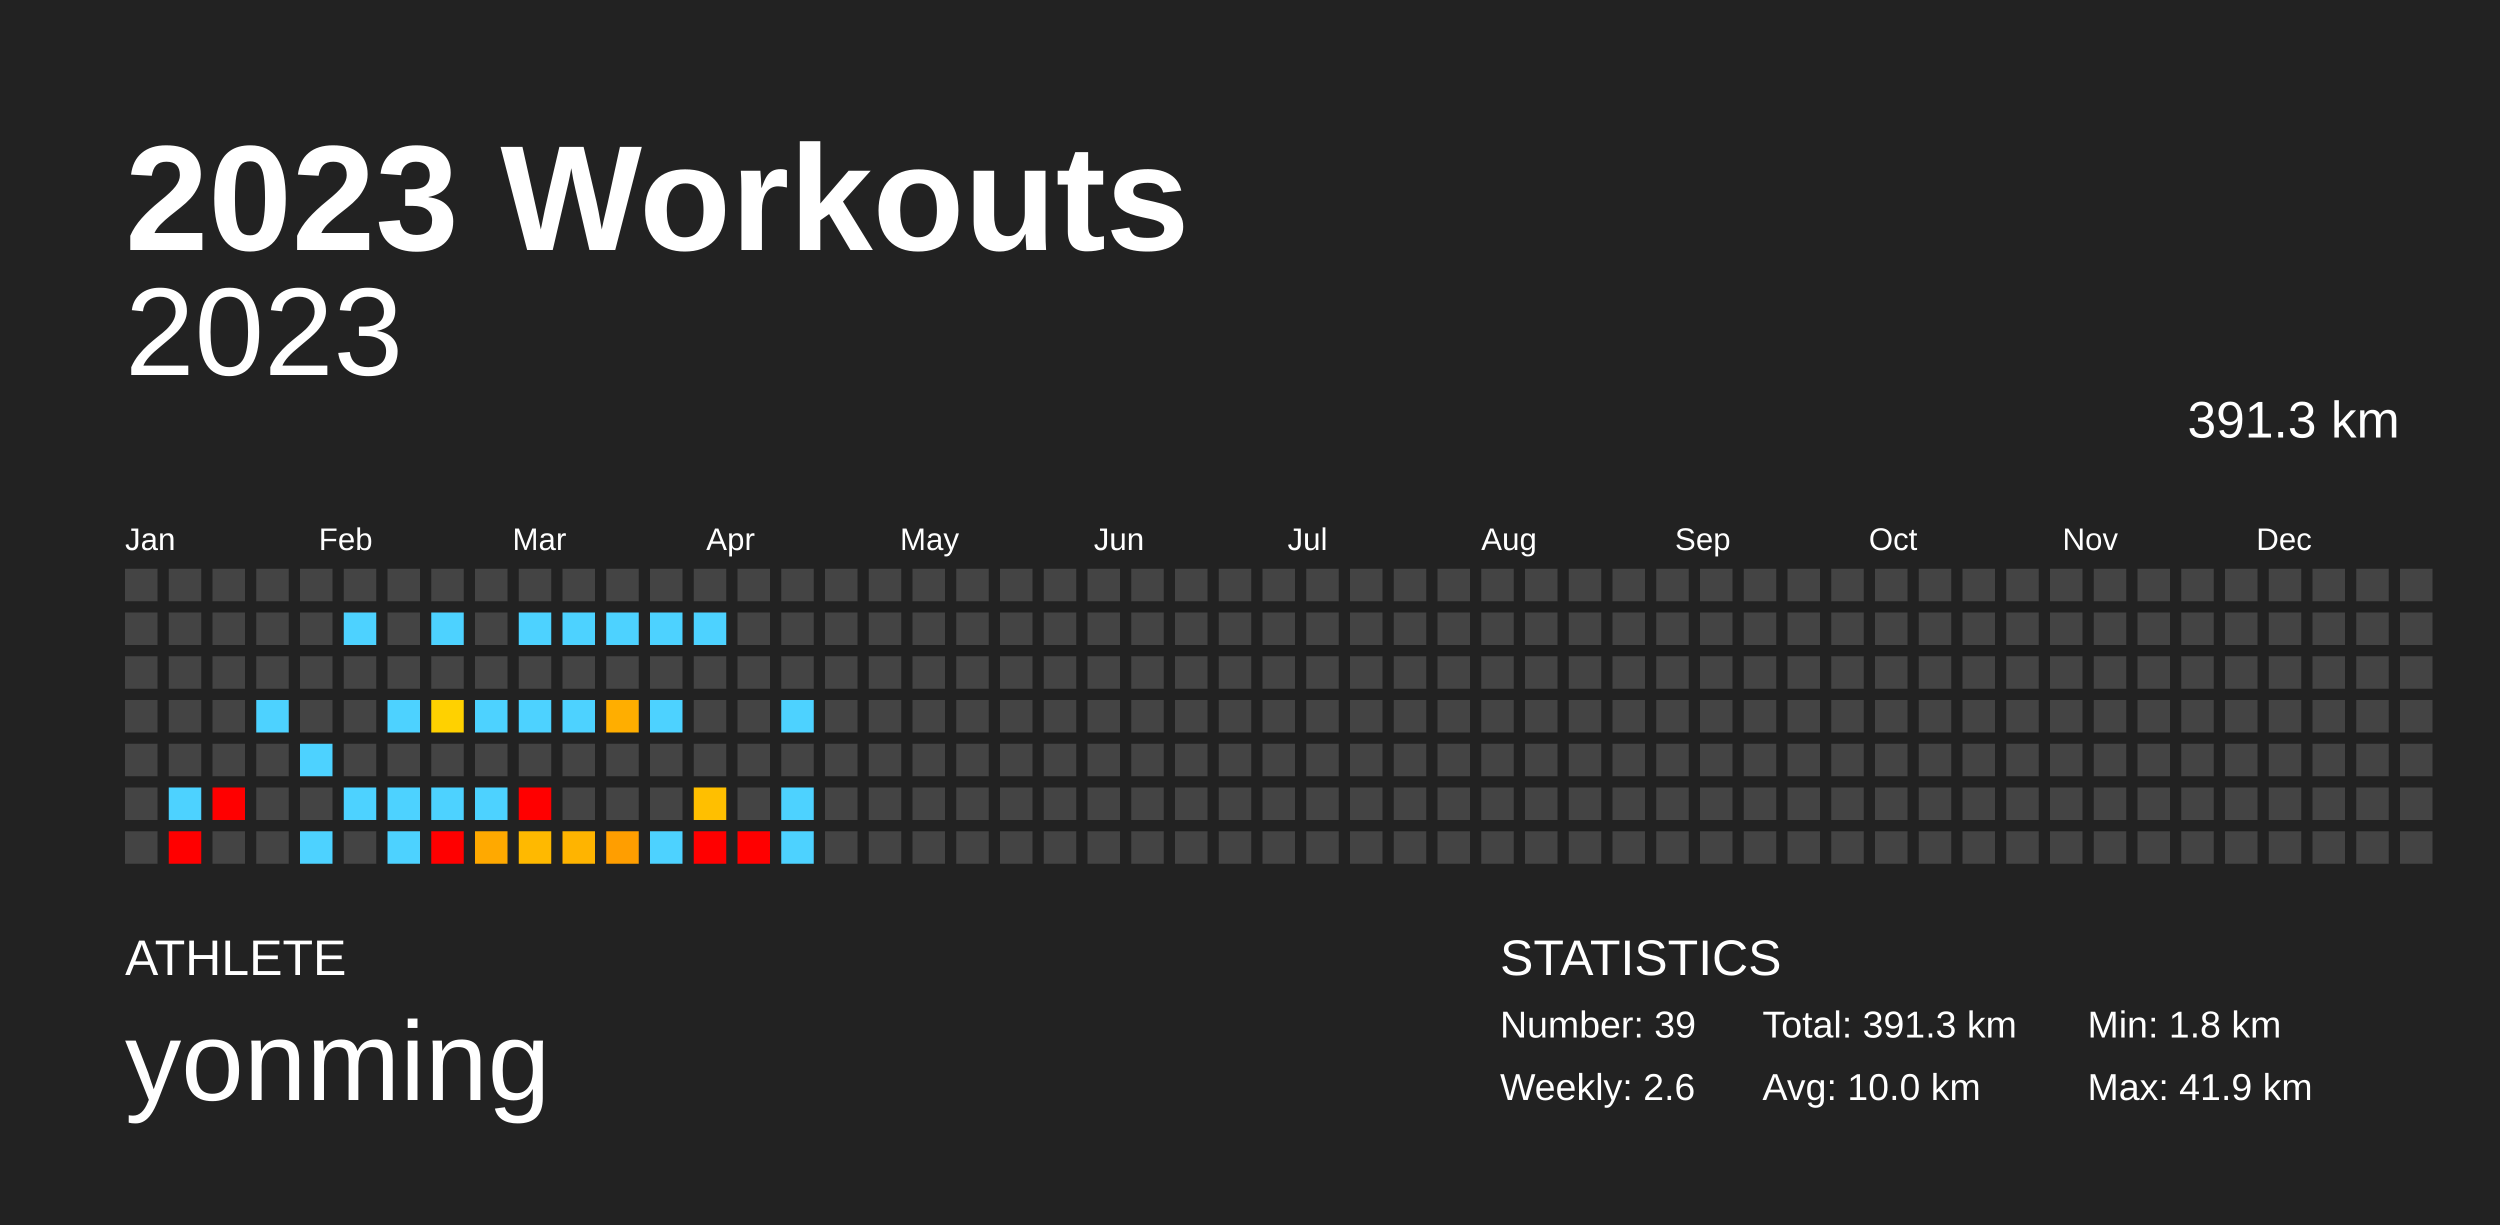
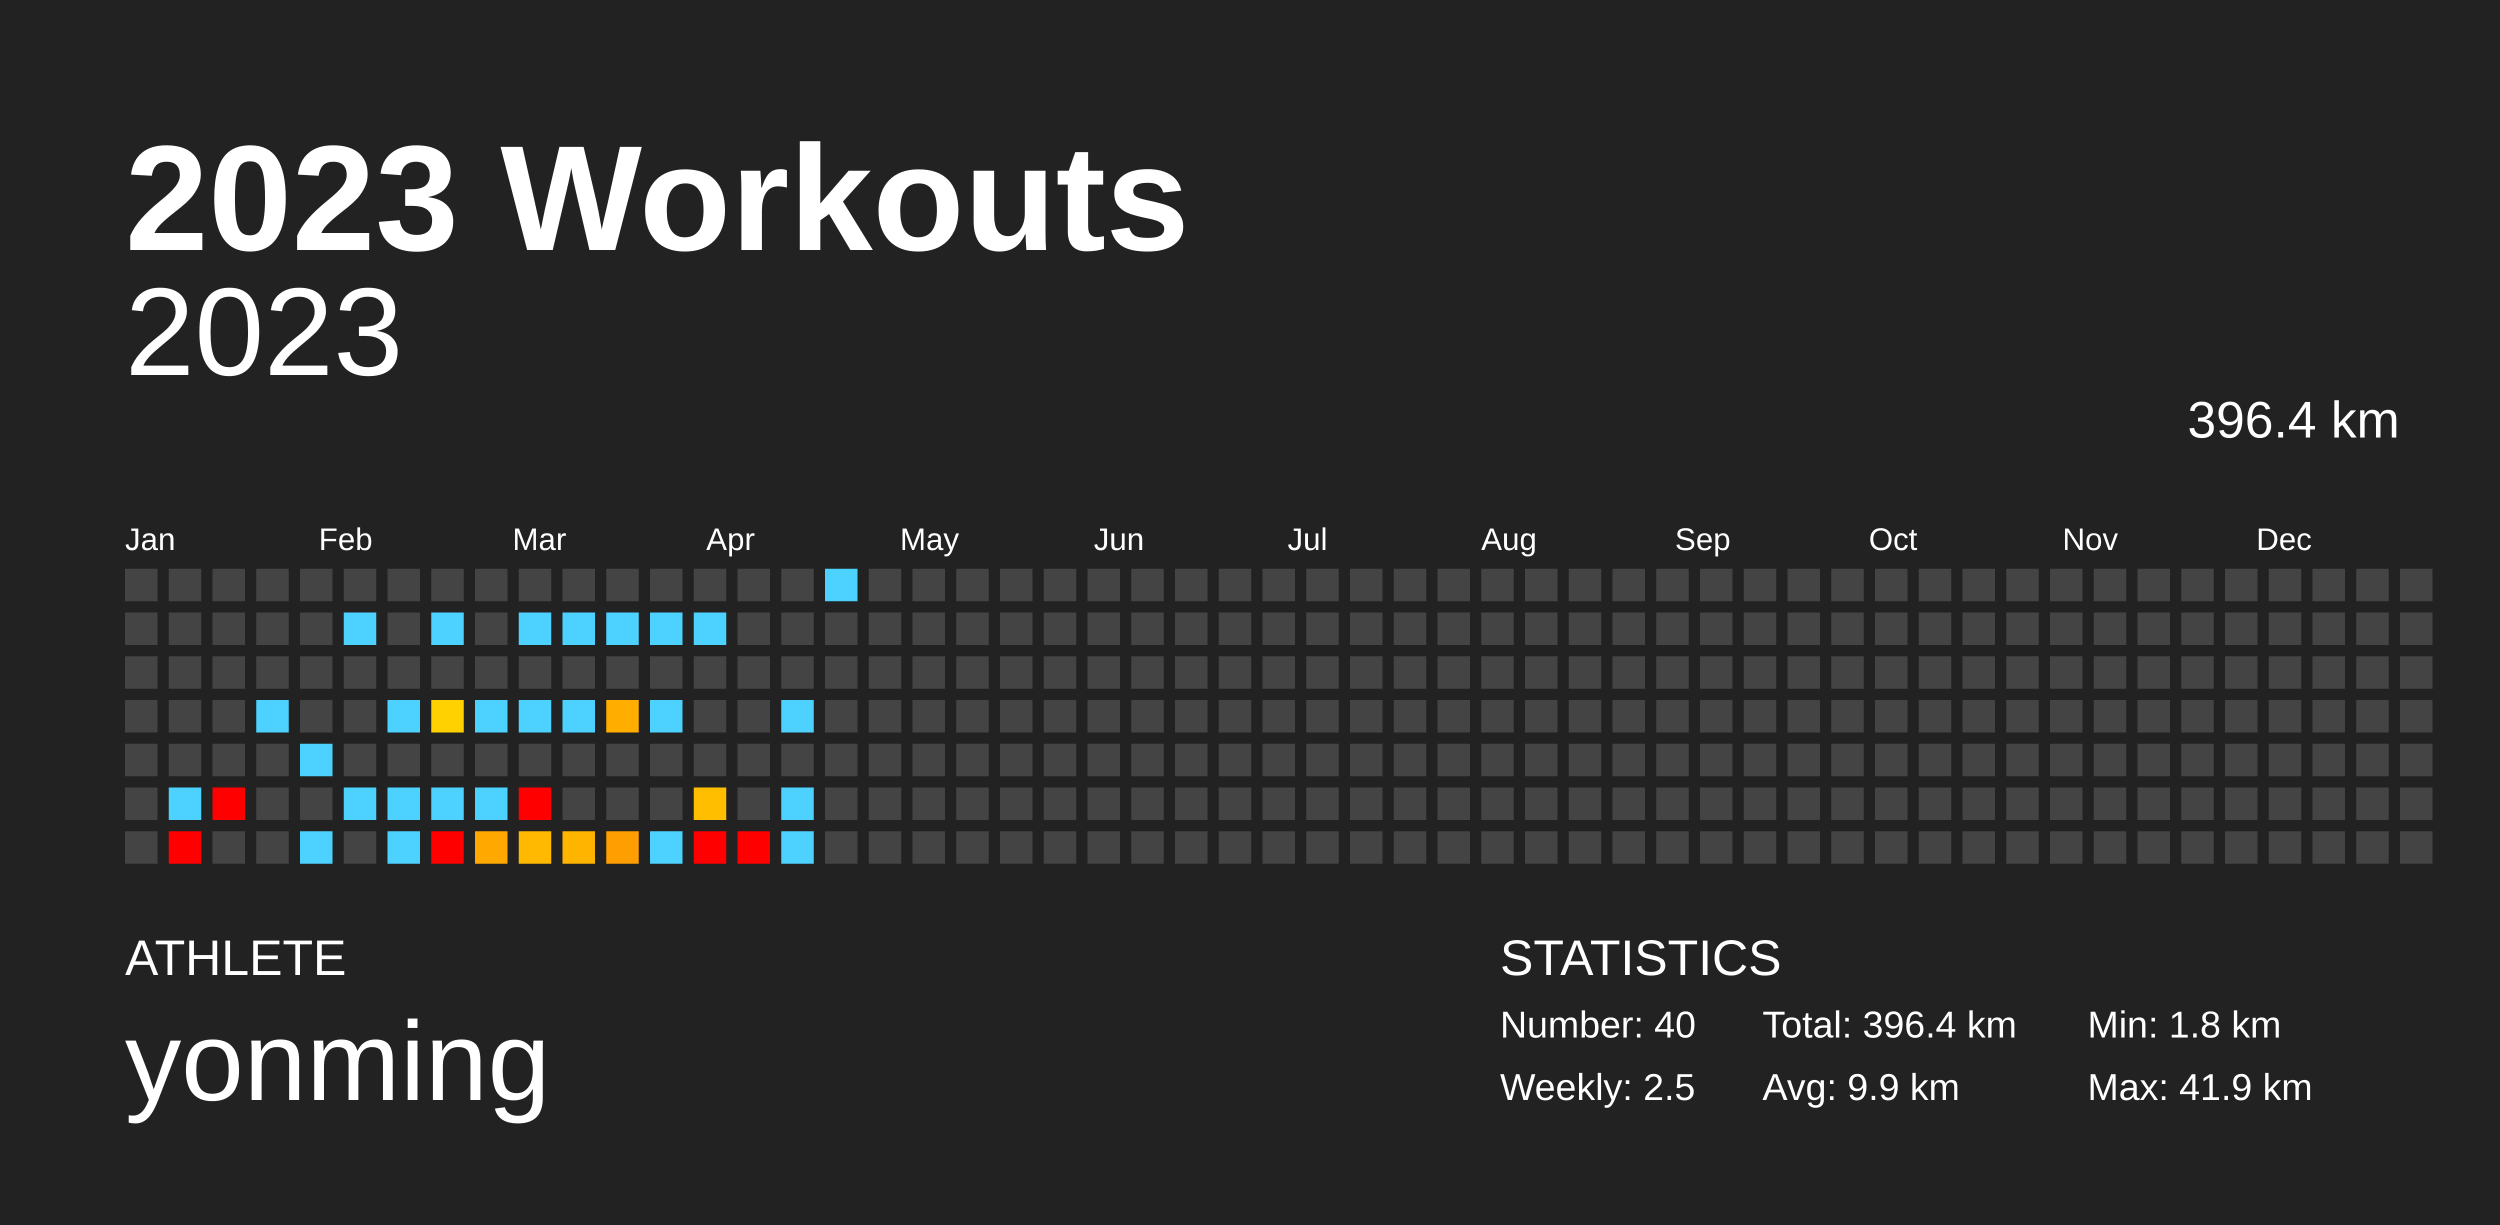
<svg xmlns="http://www.w3.org/2000/svg" baseProfile="full" height="98mm" version="1.1" viewBox="0,0,200,98" width="200mm">
  <defs />
  <rect fill="#222222" height="98" width="200" x="0" y="0" />
  <text fill="#FFFFFF" style="font-size:12px; font-family:Arial; font-weight:bold;" x="10" y="20">2023 Workouts</text>
  <text fill="#FFFFFF" style="font-size:4px; font-family:Arial" x="10" y="78">ATHLETE</text>
  <text fill="#FFFFFF" style="font-size:9px; font-family:Arial" x="10" y="88">yonming</text>
  <text fill="#FFFFFF" style="font-size:4px; font-family:Arial" x="120" y="78">STATISTICS</text>
-   <text fill="#FFFFFF" style="font-size:3px; font-family:Arial" x="120" y="83">Number: 39</text>
-   <text fill="#FFFFFF" style="font-size:3px; font-family:Arial" x="120" y="88">Weekly: 2.6</text>
-   <text fill="#FFFFFF" style="font-size:3px; font-family:Arial" x="141" y="83">Total: 391.3 km</text>
-   <text fill="#FFFFFF" style="font-size:3px; font-family:Arial" x="141" y="88">Avg: 10.0 km</text>
+   <text fill="#FFFFFF" style="font-size:3px; font-family:Arial" x="120" y="83">Number: 40</text>
+   <text fill="#FFFFFF" style="font-size:3px; font-family:Arial" x="120" y="88">Weekly: 2.5</text>
+   <text fill="#FFFFFF" style="font-size:3px; font-family:Arial" x="141" y="83">Total: 396.4 km</text>
+   <text fill="#FFFFFF" style="font-size:3px; font-family:Arial" x="141" y="88">Avg: 9.9 km</text>
  <text fill="#FFFFFF" style="font-size:3px; font-family:Arial" x="167" y="83">Min: 1.8 km</text>
  <text fill="#FFFFFF" style="font-size:3px; font-family:Arial" x="167" y="88">Max: 41.9 km</text>
  <text alignment-baseline="hanging" fill="#FFFFFF" style="font-size:10.0px; font-family:Arial;" x="10" y="30">2023</text>
-   <text alignment-baseline="hanging" fill="#FFFFFF" style="font-size:4.125px; font-family:Arial;" x="175" y="35">391.3 km</text>
+   <text alignment-baseline="hanging" fill="#FFFFFF" style="font-size:4.125px; font-family:Arial;" x="175" y="35">396.4 km</text>
  <text fill="#FFFFFF" style="font-size:2.5px; font-family:Arial" x="10.0" y="44">Jan</text>
  <text fill="#FFFFFF" style="font-size:2.5px; font-family:Arial" x="25.5" y="44">Feb</text>
  <text fill="#FFFFFF" style="font-size:2.5px; font-family:Arial" x="41.0" y="44">Mar</text>
  <text fill="#FFFFFF" style="font-size:2.5px; font-family:Arial" x="56.5" y="44">Apr</text>
  <text fill="#FFFFFF" style="font-size:2.5px; font-family:Arial" x="72.0" y="44">May</text>
  <text fill="#FFFFFF" style="font-size:2.5px; font-family:Arial" x="87.5" y="44">Jun</text>
  <text fill="#FFFFFF" style="font-size:2.5px; font-family:Arial" x="103.0" y="44">Jul</text>
  <text fill="#FFFFFF" style="font-size:2.5px; font-family:Arial" x="118.5" y="44">Aug</text>
  <text fill="#FFFFFF" style="font-size:2.5px; font-family:Arial" x="134.0" y="44">Sep</text>
  <text fill="#FFFFFF" style="font-size:2.5px; font-family:Arial" x="149.5" y="44">Oct</text>
  <text fill="#FFFFFF" style="font-size:2.5px; font-family:Arial" x="165.0" y="44">Nov</text>
  <text fill="#FFFFFF" style="font-size:2.5px; font-family:Arial" x="180.5" y="44">Dec</text>
  <rect fill="#444444" height="2.6" width="2.6" x="10.0" y="45.5" />
  <rect fill="#444444" height="2.6" width="2.6" x="10.0" y="49.0" />
  <rect fill="#444444" height="2.6" width="2.6" x="10.0" y="52.5" />
  <rect fill="#444444" height="2.6" width="2.6" x="10.0" y="56.0" />
  <rect fill="#444444" height="2.6" width="2.6" x="10.0" y="59.5" />
  <rect fill="#444444" height="2.6" width="2.6" x="10.0" y="63.0" />
  <rect fill="#444444" height="2.6" width="2.6" x="10.0" y="66.5" />
  <rect fill="#444444" height="2.6" width="2.6" x="13.5" y="45.5" />
  <rect fill="#444444" height="2.6" width="2.6" x="13.5" y="49.0" />
  <rect fill="#444444" height="2.6" width="2.6" x="13.5" y="52.5" />
  <rect fill="#444444" height="2.6" width="2.6" x="13.5" y="56.0" />
  <rect fill="#444444" height="2.6" width="2.6" x="13.5" y="59.5" />
  <rect fill="#4dd2ff" height="2.6" width="2.6" x="13.5" y="63.0" />
  <rect fill="red" height="2.6" width="2.6" x="13.5" y="66.5" />
  <rect fill="#444444" height="2.6" width="2.6" x="17.0" y="45.5" />
  <rect fill="#444444" height="2.6" width="2.6" x="17.0" y="49.0" />
  <rect fill="#444444" height="2.6" width="2.6" x="17.0" y="52.5" />
  <rect fill="#444444" height="2.6" width="2.6" x="17.0" y="56.0" />
  <rect fill="#444444" height="2.6" width="2.6" x="17.0" y="59.5" />
  <rect fill="red" height="2.6" width="2.6" x="17.0" y="63.0" />
  <rect fill="#444444" height="2.6" width="2.6" x="17.0" y="66.5" />
  <rect fill="#444444" height="2.6" width="2.6" x="20.5" y="45.5" />
  <rect fill="#444444" height="2.6" width="2.6" x="20.5" y="49.0" />
  <rect fill="#444444" height="2.6" width="2.6" x="20.5" y="52.5" />
  <rect fill="#4dd2ff" height="2.6" width="2.6" x="20.5" y="56.0" />
  <rect fill="#444444" height="2.6" width="2.6" x="20.5" y="59.5" />
  <rect fill="#444444" height="2.6" width="2.6" x="20.5" y="63.0" />
  <rect fill="#444444" height="2.6" width="2.6" x="20.5" y="66.5" />
  <rect fill="#444444" height="2.6" width="2.6" x="24.0" y="45.5" />
  <rect fill="#444444" height="2.6" width="2.6" x="24.0" y="49.0" />
  <rect fill="#444444" height="2.6" width="2.6" x="24.0" y="52.5" />
  <rect fill="#444444" height="2.6" width="2.6" x="24.0" y="56.0" />
  <rect fill="#4dd2ff" height="2.6" width="2.6" x="24.0" y="59.5" />
  <rect fill="#444444" height="2.6" width="2.6" x="24.0" y="63.0" />
  <rect fill="#4dd2ff" height="2.6" width="2.6" x="24.0" y="66.5" />
  <rect fill="#444444" height="2.6" width="2.6" x="27.5" y="45.5" />
  <rect fill="#4dd2ff" height="2.6" width="2.6" x="27.5" y="49.0" />
  <rect fill="#444444" height="2.6" width="2.6" x="27.5" y="52.5" />
  <rect fill="#444444" height="2.6" width="2.6" x="27.5" y="56.0" />
  <rect fill="#444444" height="2.6" width="2.6" x="27.5" y="59.5" />
  <rect fill="#4dd2ff" height="2.6" width="2.6" x="27.5" y="63.0" />
  <rect fill="#444444" height="2.6" width="2.6" x="27.5" y="66.5" />
  <rect fill="#444444" height="2.6" width="2.6" x="31.0" y="45.5" />
  <rect fill="#444444" height="2.6" width="2.6" x="31.0" y="49.0" />
  <rect fill="#444444" height="2.6" width="2.6" x="31.0" y="52.5" />
  <rect fill="#4dd2ff" height="2.6" width="2.6" x="31.0" y="56.0" />
  <rect fill="#444444" height="2.6" width="2.6" x="31.0" y="59.5" />
  <rect fill="#4dd2ff" height="2.6" width="2.6" x="31.0" y="63.0" />
  <rect fill="#4dd2ff" height="2.6" width="2.6" x="31.0" y="66.5" />
  <rect fill="#444444" height="2.6" width="2.6" x="34.5" y="45.5" />
  <rect fill="#4dd2ff" height="2.6" width="2.6" x="34.5" y="49.0" />
  <rect fill="#444444" height="2.6" width="2.6" x="34.5" y="52.5" />
  <rect fill="#ffd100" height="2.6" width="2.6" x="34.5" y="56.0" />
  <rect fill="#444444" height="2.6" width="2.6" x="34.5" y="59.5" />
  <rect fill="#4dd2ff" height="2.6" width="2.6" x="34.5" y="63.0" />
  <rect fill="red" height="2.6" width="2.6" x="34.5" y="66.5" />
  <rect fill="#444444" height="2.6" width="2.6" x="38.0" y="45.5" />
  <rect fill="#444444" height="2.6" width="2.6" x="38.0" y="49.0" />
  <rect fill="#444444" height="2.6" width="2.6" x="38.0" y="52.5" />
  <rect fill="#4dd2ff" height="2.6" width="2.6" x="38.0" y="56.0" />
  <rect fill="#444444" height="2.6" width="2.6" x="38.0" y="59.5" />
  <rect fill="#4dd2ff" height="2.6" width="2.6" x="38.0" y="63.0" />
  <rect fill="#ffa900" height="2.6" width="2.6" x="38.0" y="66.5" />
  <rect fill="#444444" height="2.6" width="2.6" x="41.5" y="45.5" />
  <rect fill="#4dd2ff" height="2.6" width="2.6" x="41.5" y="49.0" />
  <rect fill="#444444" height="2.6" width="2.6" x="41.5" y="52.5" />
  <rect fill="#4dd2ff" height="2.6" width="2.6" x="41.5" y="56.0" />
  <rect fill="#444444" height="2.6" width="2.6" x="41.5" y="59.5" />
  <rect fill="red" height="2.6" width="2.6" x="41.5" y="63.0" />
  <rect fill="#ffb900" height="2.6" width="2.6" x="41.5" y="66.5" />
  <rect fill="#444444" height="2.6" width="2.6" x="45.0" y="45.5" />
  <rect fill="#4dd2ff" height="2.6" width="2.6" x="45.0" y="49.0" />
  <rect fill="#444444" height="2.6" width="2.6" x="45.0" y="52.5" />
  <rect fill="#4dd2ff" height="2.6" width="2.6" x="45.0" y="56.0" />
  <rect fill="#444444" height="2.6" width="2.6" x="45.0" y="59.5" />
  <rect fill="#444444" height="2.6" width="2.6" x="45.0" y="63.0" />
  <rect fill="#ffb400" height="2.6" width="2.6" x="45.0" y="66.5" />
  <rect fill="#444444" height="2.6" width="2.6" x="48.5" y="45.5" />
  <rect fill="#4dd2ff" height="2.6" width="2.6" x="48.5" y="49.0" />
  <rect fill="#444444" height="2.6" width="2.6" x="48.5" y="52.5" />
  <rect fill="#ffae00" height="2.6" width="2.6" x="48.5" y="56.0" />
  <rect fill="#444444" height="2.6" width="2.6" x="48.5" y="59.5" />
  <rect fill="#444444" height="2.6" width="2.6" x="48.5" y="63.0" />
  <rect fill="#ff9e00" height="2.6" width="2.6" x="48.5" y="66.5" />
  <rect fill="#444444" height="2.6" width="2.6" x="52.0" y="45.5" />
  <rect fill="#4dd2ff" height="2.6" width="2.6" x="52.0" y="49.0" />
  <rect fill="#444444" height="2.6" width="2.6" x="52.0" y="52.5" />
  <rect fill="#4dd2ff" height="2.6" width="2.6" x="52.0" y="56.0" />
  <rect fill="#444444" height="2.6" width="2.6" x="52.0" y="59.5" />
  <rect fill="#444444" height="2.6" width="2.6" x="52.0" y="63.0" />
  <rect fill="#4dd2ff" height="2.6" width="2.6" x="52.0" y="66.5" />
  <rect fill="#444444" height="2.6" width="2.6" x="55.5" y="45.5" />
  <rect fill="#4dd2ff" height="2.6" width="2.6" x="55.5" y="49.0" />
  <rect fill="#444444" height="2.6" width="2.6" x="55.5" y="52.5" />
  <rect fill="#444444" height="2.6" width="2.6" x="55.5" y="56.0" />
  <rect fill="#444444" height="2.6" width="2.6" x="55.5" y="59.5" />
  <rect fill="#ffbf00" height="2.6" width="2.6" x="55.5" y="63.0" />
  <rect fill="red" height="2.6" width="2.6" x="55.5" y="66.5" />
  <rect fill="#444444" height="2.6" width="2.6" x="59.0" y="45.5" />
  <rect fill="#444444" height="2.6" width="2.6" x="59.0" y="49.0" />
  <rect fill="#444444" height="2.6" width="2.6" x="59.0" y="52.5" />
  <rect fill="#444444" height="2.6" width="2.6" x="59.0" y="56.0" />
  <rect fill="#444444" height="2.6" width="2.6" x="59.0" y="59.5" />
  <rect fill="#444444" height="2.6" width="2.6" x="59.0" y="63.0" />
  <rect fill="red" height="2.6" width="2.6" x="59.0" y="66.5" />
  <rect fill="#444444" height="2.6" width="2.6" x="62.5" y="45.5" />
  <rect fill="#444444" height="2.6" width="2.6" x="62.5" y="49.0" />
  <rect fill="#444444" height="2.6" width="2.6" x="62.5" y="52.5" />
  <rect fill="#4dd2ff" height="2.6" width="2.6" x="62.5" y="56.0" />
  <rect fill="#444444" height="2.6" width="2.6" x="62.5" y="59.5" />
  <rect fill="#4dd2ff" height="2.6" width="2.6" x="62.5" y="63.0" />
  <rect fill="#4dd2ff" height="2.6" width="2.6" x="62.5" y="66.5" />
-   <rect fill="#444444" height="2.6" width="2.6" x="66.0" y="45.5" />
+   <rect fill="#4dd2ff" height="2.6" width="2.6" x="66.0" y="45.5" />
  <rect fill="#444444" height="2.6" width="2.6" x="66.0" y="49.0" />
  <rect fill="#444444" height="2.6" width="2.6" x="66.0" y="52.5" />
  <rect fill="#444444" height="2.6" width="2.6" x="66.0" y="56.0" />
  <rect fill="#444444" height="2.6" width="2.6" x="66.0" y="59.5" />
  <rect fill="#444444" height="2.6" width="2.6" x="66.0" y="63.0" />
  <rect fill="#444444" height="2.6" width="2.6" x="66.0" y="66.5" />
  <rect fill="#444444" height="2.6" width="2.6" x="69.5" y="45.5" />
  <rect fill="#444444" height="2.6" width="2.6" x="69.5" y="49.0" />
  <rect fill="#444444" height="2.6" width="2.6" x="69.5" y="52.5" />
  <rect fill="#444444" height="2.6" width="2.6" x="69.5" y="56.0" />
  <rect fill="#444444" height="2.6" width="2.6" x="69.5" y="59.5" />
  <rect fill="#444444" height="2.6" width="2.6" x="69.5" y="63.0" />
  <rect fill="#444444" height="2.6" width="2.6" x="69.5" y="66.5" />
  <rect fill="#444444" height="2.6" width="2.6" x="73.0" y="45.5" />
  <rect fill="#444444" height="2.6" width="2.6" x="73.0" y="49.0" />
  <rect fill="#444444" height="2.6" width="2.6" x="73.0" y="52.5" />
  <rect fill="#444444" height="2.6" width="2.6" x="73.0" y="56.0" />
  <rect fill="#444444" height="2.6" width="2.6" x="73.0" y="59.5" />
  <rect fill="#444444" height="2.6" width="2.6" x="73.0" y="63.0" />
  <rect fill="#444444" height="2.6" width="2.6" x="73.0" y="66.5" />
  <rect fill="#444444" height="2.6" width="2.6" x="76.5" y="45.5" />
  <rect fill="#444444" height="2.6" width="2.6" x="76.5" y="49.0" />
  <rect fill="#444444" height="2.6" width="2.6" x="76.5" y="52.5" />
  <rect fill="#444444" height="2.6" width="2.6" x="76.5" y="56.0" />
  <rect fill="#444444" height="2.6" width="2.6" x="76.5" y="59.5" />
  <rect fill="#444444" height="2.6" width="2.6" x="76.5" y="63.0" />
  <rect fill="#444444" height="2.6" width="2.6" x="76.5" y="66.5" />
  <rect fill="#444444" height="2.6" width="2.6" x="80.0" y="45.5" />
  <rect fill="#444444" height="2.6" width="2.6" x="80.0" y="49.0" />
  <rect fill="#444444" height="2.6" width="2.6" x="80.0" y="52.5" />
  <rect fill="#444444" height="2.6" width="2.6" x="80.0" y="56.0" />
  <rect fill="#444444" height="2.6" width="2.6" x="80.0" y="59.5" />
  <rect fill="#444444" height="2.6" width="2.6" x="80.0" y="63.0" />
  <rect fill="#444444" height="2.6" width="2.6" x="80.0" y="66.5" />
  <rect fill="#444444" height="2.6" width="2.6" x="83.5" y="45.5" />
  <rect fill="#444444" height="2.6" width="2.6" x="83.5" y="49.0" />
  <rect fill="#444444" height="2.6" width="2.6" x="83.5" y="52.5" />
  <rect fill="#444444" height="2.6" width="2.6" x="83.5" y="56.0" />
  <rect fill="#444444" height="2.6" width="2.6" x="83.5" y="59.5" />
  <rect fill="#444444" height="2.6" width="2.6" x="83.5" y="63.0" />
  <rect fill="#444444" height="2.6" width="2.6" x="83.5" y="66.5" />
  <rect fill="#444444" height="2.6" width="2.6" x="87.0" y="45.5" />
  <rect fill="#444444" height="2.6" width="2.6" x="87.0" y="49.0" />
  <rect fill="#444444" height="2.6" width="2.6" x="87.0" y="52.5" />
  <rect fill="#444444" height="2.6" width="2.6" x="87.0" y="56.0" />
  <rect fill="#444444" height="2.6" width="2.6" x="87.0" y="59.5" />
  <rect fill="#444444" height="2.6" width="2.6" x="87.0" y="63.0" />
  <rect fill="#444444" height="2.6" width="2.6" x="87.0" y="66.5" />
  <rect fill="#444444" height="2.6" width="2.6" x="90.5" y="45.5" />
  <rect fill="#444444" height="2.6" width="2.6" x="90.5" y="49.0" />
  <rect fill="#444444" height="2.6" width="2.6" x="90.5" y="52.5" />
  <rect fill="#444444" height="2.6" width="2.6" x="90.5" y="56.0" />
  <rect fill="#444444" height="2.6" width="2.6" x="90.5" y="59.5" />
  <rect fill="#444444" height="2.6" width="2.6" x="90.5" y="63.0" />
  <rect fill="#444444" height="2.6" width="2.6" x="90.5" y="66.5" />
  <rect fill="#444444" height="2.6" width="2.6" x="94.0" y="45.5" />
  <rect fill="#444444" height="2.6" width="2.6" x="94.0" y="49.0" />
  <rect fill="#444444" height="2.6" width="2.6" x="94.0" y="52.5" />
  <rect fill="#444444" height="2.6" width="2.6" x="94.0" y="56.0" />
  <rect fill="#444444" height="2.6" width="2.6" x="94.0" y="59.5" />
  <rect fill="#444444" height="2.6" width="2.6" x="94.0" y="63.0" />
  <rect fill="#444444" height="2.6" width="2.6" x="94.0" y="66.5" />
  <rect fill="#444444" height="2.6" width="2.6" x="97.5" y="45.5" />
  <rect fill="#444444" height="2.6" width="2.6" x="97.5" y="49.0" />
  <rect fill="#444444" height="2.6" width="2.6" x="97.5" y="52.5" />
  <rect fill="#444444" height="2.6" width="2.6" x="97.5" y="56.0" />
  <rect fill="#444444" height="2.6" width="2.6" x="97.5" y="59.5" />
  <rect fill="#444444" height="2.6" width="2.6" x="97.5" y="63.0" />
  <rect fill="#444444" height="2.6" width="2.6" x="97.5" y="66.5" />
  <rect fill="#444444" height="2.6" width="2.6" x="101.0" y="45.5" />
  <rect fill="#444444" height="2.6" width="2.6" x="101.0" y="49.0" />
  <rect fill="#444444" height="2.6" width="2.6" x="101.0" y="52.5" />
  <rect fill="#444444" height="2.6" width="2.6" x="101.0" y="56.0" />
  <rect fill="#444444" height="2.6" width="2.6" x="101.0" y="59.5" />
  <rect fill="#444444" height="2.6" width="2.6" x="101.0" y="63.0" />
  <rect fill="#444444" height="2.6" width="2.6" x="101.0" y="66.5" />
  <rect fill="#444444" height="2.6" width="2.6" x="104.5" y="45.5" />
  <rect fill="#444444" height="2.6" width="2.6" x="104.5" y="49.0" />
  <rect fill="#444444" height="2.6" width="2.6" x="104.5" y="52.5" />
  <rect fill="#444444" height="2.6" width="2.6" x="104.5" y="56.0" />
  <rect fill="#444444" height="2.6" width="2.6" x="104.5" y="59.5" />
  <rect fill="#444444" height="2.6" width="2.6" x="104.5" y="63.0" />
  <rect fill="#444444" height="2.6" width="2.6" x="104.5" y="66.5" />
  <rect fill="#444444" height="2.6" width="2.6" x="108.0" y="45.5" />
  <rect fill="#444444" height="2.6" width="2.6" x="108.0" y="49.0" />
  <rect fill="#444444" height="2.6" width="2.6" x="108.0" y="52.5" />
  <rect fill="#444444" height="2.6" width="2.6" x="108.0" y="56.0" />
  <rect fill="#444444" height="2.6" width="2.6" x="108.0" y="59.5" />
  <rect fill="#444444" height="2.6" width="2.6" x="108.0" y="63.0" />
  <rect fill="#444444" height="2.6" width="2.6" x="108.0" y="66.5" />
  <rect fill="#444444" height="2.6" width="2.6" x="111.5" y="45.5" />
  <rect fill="#444444" height="2.6" width="2.6" x="111.5" y="49.0" />
  <rect fill="#444444" height="2.6" width="2.6" x="111.5" y="52.5" />
  <rect fill="#444444" height="2.6" width="2.6" x="111.5" y="56.0" />
  <rect fill="#444444" height="2.6" width="2.6" x="111.5" y="59.5" />
  <rect fill="#444444" height="2.6" width="2.6" x="111.5" y="63.0" />
  <rect fill="#444444" height="2.6" width="2.6" x="111.5" y="66.5" />
  <rect fill="#444444" height="2.6" width="2.6" x="115.0" y="45.5" />
  <rect fill="#444444" height="2.6" width="2.6" x="115.0" y="49.0" />
  <rect fill="#444444" height="2.6" width="2.6" x="115.0" y="52.5" />
  <rect fill="#444444" height="2.6" width="2.6" x="115.0" y="56.0" />
  <rect fill="#444444" height="2.6" width="2.6" x="115.0" y="59.5" />
  <rect fill="#444444" height="2.6" width="2.6" x="115.0" y="63.0" />
  <rect fill="#444444" height="2.6" width="2.6" x="115.0" y="66.5" />
  <rect fill="#444444" height="2.6" width="2.6" x="118.5" y="45.5" />
  <rect fill="#444444" height="2.6" width="2.6" x="118.5" y="49.0" />
  <rect fill="#444444" height="2.6" width="2.6" x="118.5" y="52.5" />
  <rect fill="#444444" height="2.6" width="2.6" x="118.5" y="56.0" />
  <rect fill="#444444" height="2.6" width="2.6" x="118.5" y="59.5" />
  <rect fill="#444444" height="2.6" width="2.6" x="118.5" y="63.0" />
  <rect fill="#444444" height="2.6" width="2.6" x="118.5" y="66.5" />
  <rect fill="#444444" height="2.6" width="2.6" x="122.0" y="45.5" />
  <rect fill="#444444" height="2.6" width="2.6" x="122.0" y="49.0" />
  <rect fill="#444444" height="2.6" width="2.6" x="122.0" y="52.5" />
  <rect fill="#444444" height="2.6" width="2.6" x="122.0" y="56.0" />
  <rect fill="#444444" height="2.6" width="2.6" x="122.0" y="59.5" />
  <rect fill="#444444" height="2.6" width="2.6" x="122.0" y="63.0" />
  <rect fill="#444444" height="2.6" width="2.6" x="122.0" y="66.5" />
  <rect fill="#444444" height="2.6" width="2.6" x="125.5" y="45.5" />
  <rect fill="#444444" height="2.6" width="2.6" x="125.5" y="49.0" />
  <rect fill="#444444" height="2.6" width="2.6" x="125.5" y="52.5" />
  <rect fill="#444444" height="2.6" width="2.6" x="125.5" y="56.0" />
  <rect fill="#444444" height="2.6" width="2.6" x="125.5" y="59.5" />
  <rect fill="#444444" height="2.6" width="2.6" x="125.5" y="63.0" />
  <rect fill="#444444" height="2.6" width="2.6" x="125.5" y="66.5" />
  <rect fill="#444444" height="2.6" width="2.6" x="129.0" y="45.5" />
  <rect fill="#444444" height="2.6" width="2.6" x="129.0" y="49.0" />
  <rect fill="#444444" height="2.6" width="2.6" x="129.0" y="52.5" />
  <rect fill="#444444" height="2.6" width="2.6" x="129.0" y="56.0" />
  <rect fill="#444444" height="2.6" width="2.6" x="129.0" y="59.5" />
  <rect fill="#444444" height="2.6" width="2.6" x="129.0" y="63.0" />
  <rect fill="#444444" height="2.6" width="2.6" x="129.0" y="66.5" />
  <rect fill="#444444" height="2.6" width="2.6" x="132.5" y="45.5" />
  <rect fill="#444444" height="2.6" width="2.6" x="132.5" y="49.0" />
  <rect fill="#444444" height="2.6" width="2.6" x="132.5" y="52.5" />
  <rect fill="#444444" height="2.6" width="2.6" x="132.5" y="56.0" />
  <rect fill="#444444" height="2.6" width="2.6" x="132.5" y="59.5" />
  <rect fill="#444444" height="2.6" width="2.6" x="132.5" y="63.0" />
  <rect fill="#444444" height="2.6" width="2.6" x="132.5" y="66.5" />
  <rect fill="#444444" height="2.6" width="2.6" x="136.0" y="45.5" />
  <rect fill="#444444" height="2.6" width="2.6" x="136.0" y="49.0" />
  <rect fill="#444444" height="2.6" width="2.6" x="136.0" y="52.5" />
  <rect fill="#444444" height="2.6" width="2.6" x="136.0" y="56.0" />
  <rect fill="#444444" height="2.6" width="2.6" x="136.0" y="59.5" />
  <rect fill="#444444" height="2.6" width="2.6" x="136.0" y="63.0" />
  <rect fill="#444444" height="2.6" width="2.6" x="136.0" y="66.5" />
  <rect fill="#444444" height="2.6" width="2.6" x="139.5" y="45.5" />
  <rect fill="#444444" height="2.6" width="2.6" x="139.5" y="49.0" />
  <rect fill="#444444" height="2.6" width="2.6" x="139.5" y="52.5" />
  <rect fill="#444444" height="2.6" width="2.6" x="139.5" y="56.0" />
  <rect fill="#444444" height="2.6" width="2.6" x="139.5" y="59.5" />
  <rect fill="#444444" height="2.6" width="2.6" x="139.5" y="63.0" />
  <rect fill="#444444" height="2.6" width="2.6" x="139.5" y="66.5" />
  <rect fill="#444444" height="2.6" width="2.6" x="143.0" y="45.5" />
  <rect fill="#444444" height="2.6" width="2.6" x="143.0" y="49.0" />
  <rect fill="#444444" height="2.6" width="2.6" x="143.0" y="52.5" />
  <rect fill="#444444" height="2.6" width="2.6" x="143.0" y="56.0" />
  <rect fill="#444444" height="2.6" width="2.6" x="143.0" y="59.5" />
  <rect fill="#444444" height="2.6" width="2.6" x="143.0" y="63.0" />
  <rect fill="#444444" height="2.6" width="2.6" x="143.0" y="66.5" />
  <rect fill="#444444" height="2.6" width="2.6" x="146.5" y="45.5" />
  <rect fill="#444444" height="2.6" width="2.6" x="146.5" y="49.0" />
  <rect fill="#444444" height="2.6" width="2.6" x="146.5" y="52.5" />
  <rect fill="#444444" height="2.6" width="2.6" x="146.5" y="56.0" />
  <rect fill="#444444" height="2.6" width="2.6" x="146.5" y="59.5" />
  <rect fill="#444444" height="2.6" width="2.6" x="146.5" y="63.0" />
  <rect fill="#444444" height="2.6" width="2.6" x="146.5" y="66.5" />
  <rect fill="#444444" height="2.6" width="2.6" x="150.0" y="45.5" />
  <rect fill="#444444" height="2.6" width="2.6" x="150.0" y="49.0" />
  <rect fill="#444444" height="2.6" width="2.6" x="150.0" y="52.5" />
  <rect fill="#444444" height="2.6" width="2.6" x="150.0" y="56.0" />
  <rect fill="#444444" height="2.6" width="2.6" x="150.0" y="59.5" />
  <rect fill="#444444" height="2.6" width="2.6" x="150.0" y="63.0" />
  <rect fill="#444444" height="2.6" width="2.6" x="150.0" y="66.5" />
  <rect fill="#444444" height="2.6" width="2.6" x="153.5" y="45.5" />
  <rect fill="#444444" height="2.6" width="2.6" x="153.5" y="49.0" />
  <rect fill="#444444" height="2.6" width="2.6" x="153.5" y="52.5" />
  <rect fill="#444444" height="2.6" width="2.6" x="153.5" y="56.0" />
  <rect fill="#444444" height="2.6" width="2.6" x="153.5" y="59.5" />
  <rect fill="#444444" height="2.6" width="2.6" x="153.5" y="63.0" />
  <rect fill="#444444" height="2.6" width="2.6" x="153.5" y="66.5" />
  <rect fill="#444444" height="2.6" width="2.6" x="157.0" y="45.5" />
  <rect fill="#444444" height="2.6" width="2.6" x="157.0" y="49.0" />
  <rect fill="#444444" height="2.6" width="2.6" x="157.0" y="52.5" />
  <rect fill="#444444" height="2.6" width="2.6" x="157.0" y="56.0" />
  <rect fill="#444444" height="2.6" width="2.6" x="157.0" y="59.5" />
  <rect fill="#444444" height="2.6" width="2.6" x="157.0" y="63.0" />
  <rect fill="#444444" height="2.6" width="2.6" x="157.0" y="66.5" />
  <rect fill="#444444" height="2.6" width="2.6" x="160.5" y="45.5" />
  <rect fill="#444444" height="2.6" width="2.6" x="160.5" y="49.0" />
  <rect fill="#444444" height="2.6" width="2.6" x="160.5" y="52.5" />
  <rect fill="#444444" height="2.6" width="2.6" x="160.5" y="56.0" />
  <rect fill="#444444" height="2.6" width="2.6" x="160.5" y="59.5" />
  <rect fill="#444444" height="2.6" width="2.6" x="160.5" y="63.0" />
  <rect fill="#444444" height="2.6" width="2.6" x="160.5" y="66.5" />
  <rect fill="#444444" height="2.6" width="2.6" x="164.0" y="45.5" />
  <rect fill="#444444" height="2.6" width="2.6" x="164.0" y="49.0" />
  <rect fill="#444444" height="2.6" width="2.6" x="164.0" y="52.5" />
  <rect fill="#444444" height="2.6" width="2.6" x="164.0" y="56.0" />
  <rect fill="#444444" height="2.6" width="2.6" x="164.0" y="59.5" />
  <rect fill="#444444" height="2.6" width="2.6" x="164.0" y="63.0" />
  <rect fill="#444444" height="2.6" width="2.6" x="164.0" y="66.5" />
  <rect fill="#444444" height="2.6" width="2.6" x="167.5" y="45.5" />
  <rect fill="#444444" height="2.6" width="2.6" x="167.5" y="49.0" />
  <rect fill="#444444" height="2.6" width="2.6" x="167.5" y="52.5" />
  <rect fill="#444444" height="2.6" width="2.6" x="167.5" y="56.0" />
  <rect fill="#444444" height="2.6" width="2.6" x="167.5" y="59.5" />
  <rect fill="#444444" height="2.6" width="2.6" x="167.5" y="63.0" />
  <rect fill="#444444" height="2.6" width="2.6" x="167.5" y="66.5" />
  <rect fill="#444444" height="2.6" width="2.6" x="171.0" y="45.5" />
  <rect fill="#444444" height="2.6" width="2.6" x="171.0" y="49.0" />
  <rect fill="#444444" height="2.6" width="2.6" x="171.0" y="52.5" />
  <rect fill="#444444" height="2.6" width="2.6" x="171.0" y="56.0" />
  <rect fill="#444444" height="2.6" width="2.6" x="171.0" y="59.5" />
  <rect fill="#444444" height="2.6" width="2.6" x="171.0" y="63.0" />
  <rect fill="#444444" height="2.6" width="2.6" x="171.0" y="66.5" />
  <rect fill="#444444" height="2.6" width="2.6" x="174.5" y="45.5" />
  <rect fill="#444444" height="2.6" width="2.6" x="174.5" y="49.0" />
  <rect fill="#444444" height="2.6" width="2.6" x="174.5" y="52.5" />
  <rect fill="#444444" height="2.6" width="2.6" x="174.5" y="56.0" />
  <rect fill="#444444" height="2.6" width="2.6" x="174.5" y="59.5" />
  <rect fill="#444444" height="2.6" width="2.6" x="174.5" y="63.0" />
  <rect fill="#444444" height="2.6" width="2.6" x="174.5" y="66.5" />
  <rect fill="#444444" height="2.6" width="2.6" x="178.0" y="45.5" />
  <rect fill="#444444" height="2.6" width="2.6" x="178.0" y="49.0" />
  <rect fill="#444444" height="2.6" width="2.6" x="178.0" y="52.5" />
  <rect fill="#444444" height="2.6" width="2.6" x="178.0" y="56.0" />
  <rect fill="#444444" height="2.6" width="2.6" x="178.0" y="59.5" />
  <rect fill="#444444" height="2.6" width="2.6" x="178.0" y="63.0" />
  <rect fill="#444444" height="2.6" width="2.6" x="178.0" y="66.5" />
  <rect fill="#444444" height="2.6" width="2.6" x="181.5" y="45.5" />
  <rect fill="#444444" height="2.6" width="2.6" x="181.5" y="49.0" />
  <rect fill="#444444" height="2.6" width="2.6" x="181.5" y="52.5" />
  <rect fill="#444444" height="2.6" width="2.6" x="181.5" y="56.0" />
  <rect fill="#444444" height="2.6" width="2.6" x="181.5" y="59.5" />
  <rect fill="#444444" height="2.6" width="2.6" x="181.5" y="63.0" />
  <rect fill="#444444" height="2.6" width="2.6" x="181.5" y="66.5" />
  <rect fill="#444444" height="2.6" width="2.6" x="185.0" y="45.5" />
  <rect fill="#444444" height="2.6" width="2.6" x="185.0" y="49.0" />
  <rect fill="#444444" height="2.6" width="2.6" x="185.0" y="52.5" />
  <rect fill="#444444" height="2.6" width="2.6" x="185.0" y="56.0" />
  <rect fill="#444444" height="2.6" width="2.6" x="185.0" y="59.5" />
  <rect fill="#444444" height="2.6" width="2.6" x="185.0" y="63.0" />
  <rect fill="#444444" height="2.6" width="2.6" x="185.0" y="66.5" />
  <rect fill="#444444" height="2.6" width="2.6" x="188.5" y="45.5" />
  <rect fill="#444444" height="2.6" width="2.6" x="188.5" y="49.0" />
  <rect fill="#444444" height="2.6" width="2.6" x="188.5" y="52.5" />
  <rect fill="#444444" height="2.6" width="2.6" x="188.5" y="56.0" />
  <rect fill="#444444" height="2.6" width="2.6" x="188.5" y="59.5" />
  <rect fill="#444444" height="2.6" width="2.6" x="188.5" y="63.0" />
  <rect fill="#444444" height="2.6" width="2.6" x="188.5" y="66.5" />
  <rect fill="#444444" height="2.6" width="2.6" x="192.0" y="45.5" />
  <rect fill="#444444" height="2.6" width="2.6" x="192.0" y="49.0" />
  <rect fill="#444444" height="2.6" width="2.6" x="192.0" y="52.5" />
  <rect fill="#444444" height="2.6" width="2.6" x="192.0" y="56.0" />
  <rect fill="#444444" height="2.6" width="2.6" x="192.0" y="59.5" />
  <rect fill="#444444" height="2.6" width="2.6" x="192.0" y="63.0" />
  <rect fill="#444444" height="2.6" width="2.6" x="192.0" y="66.5" />
</svg>
